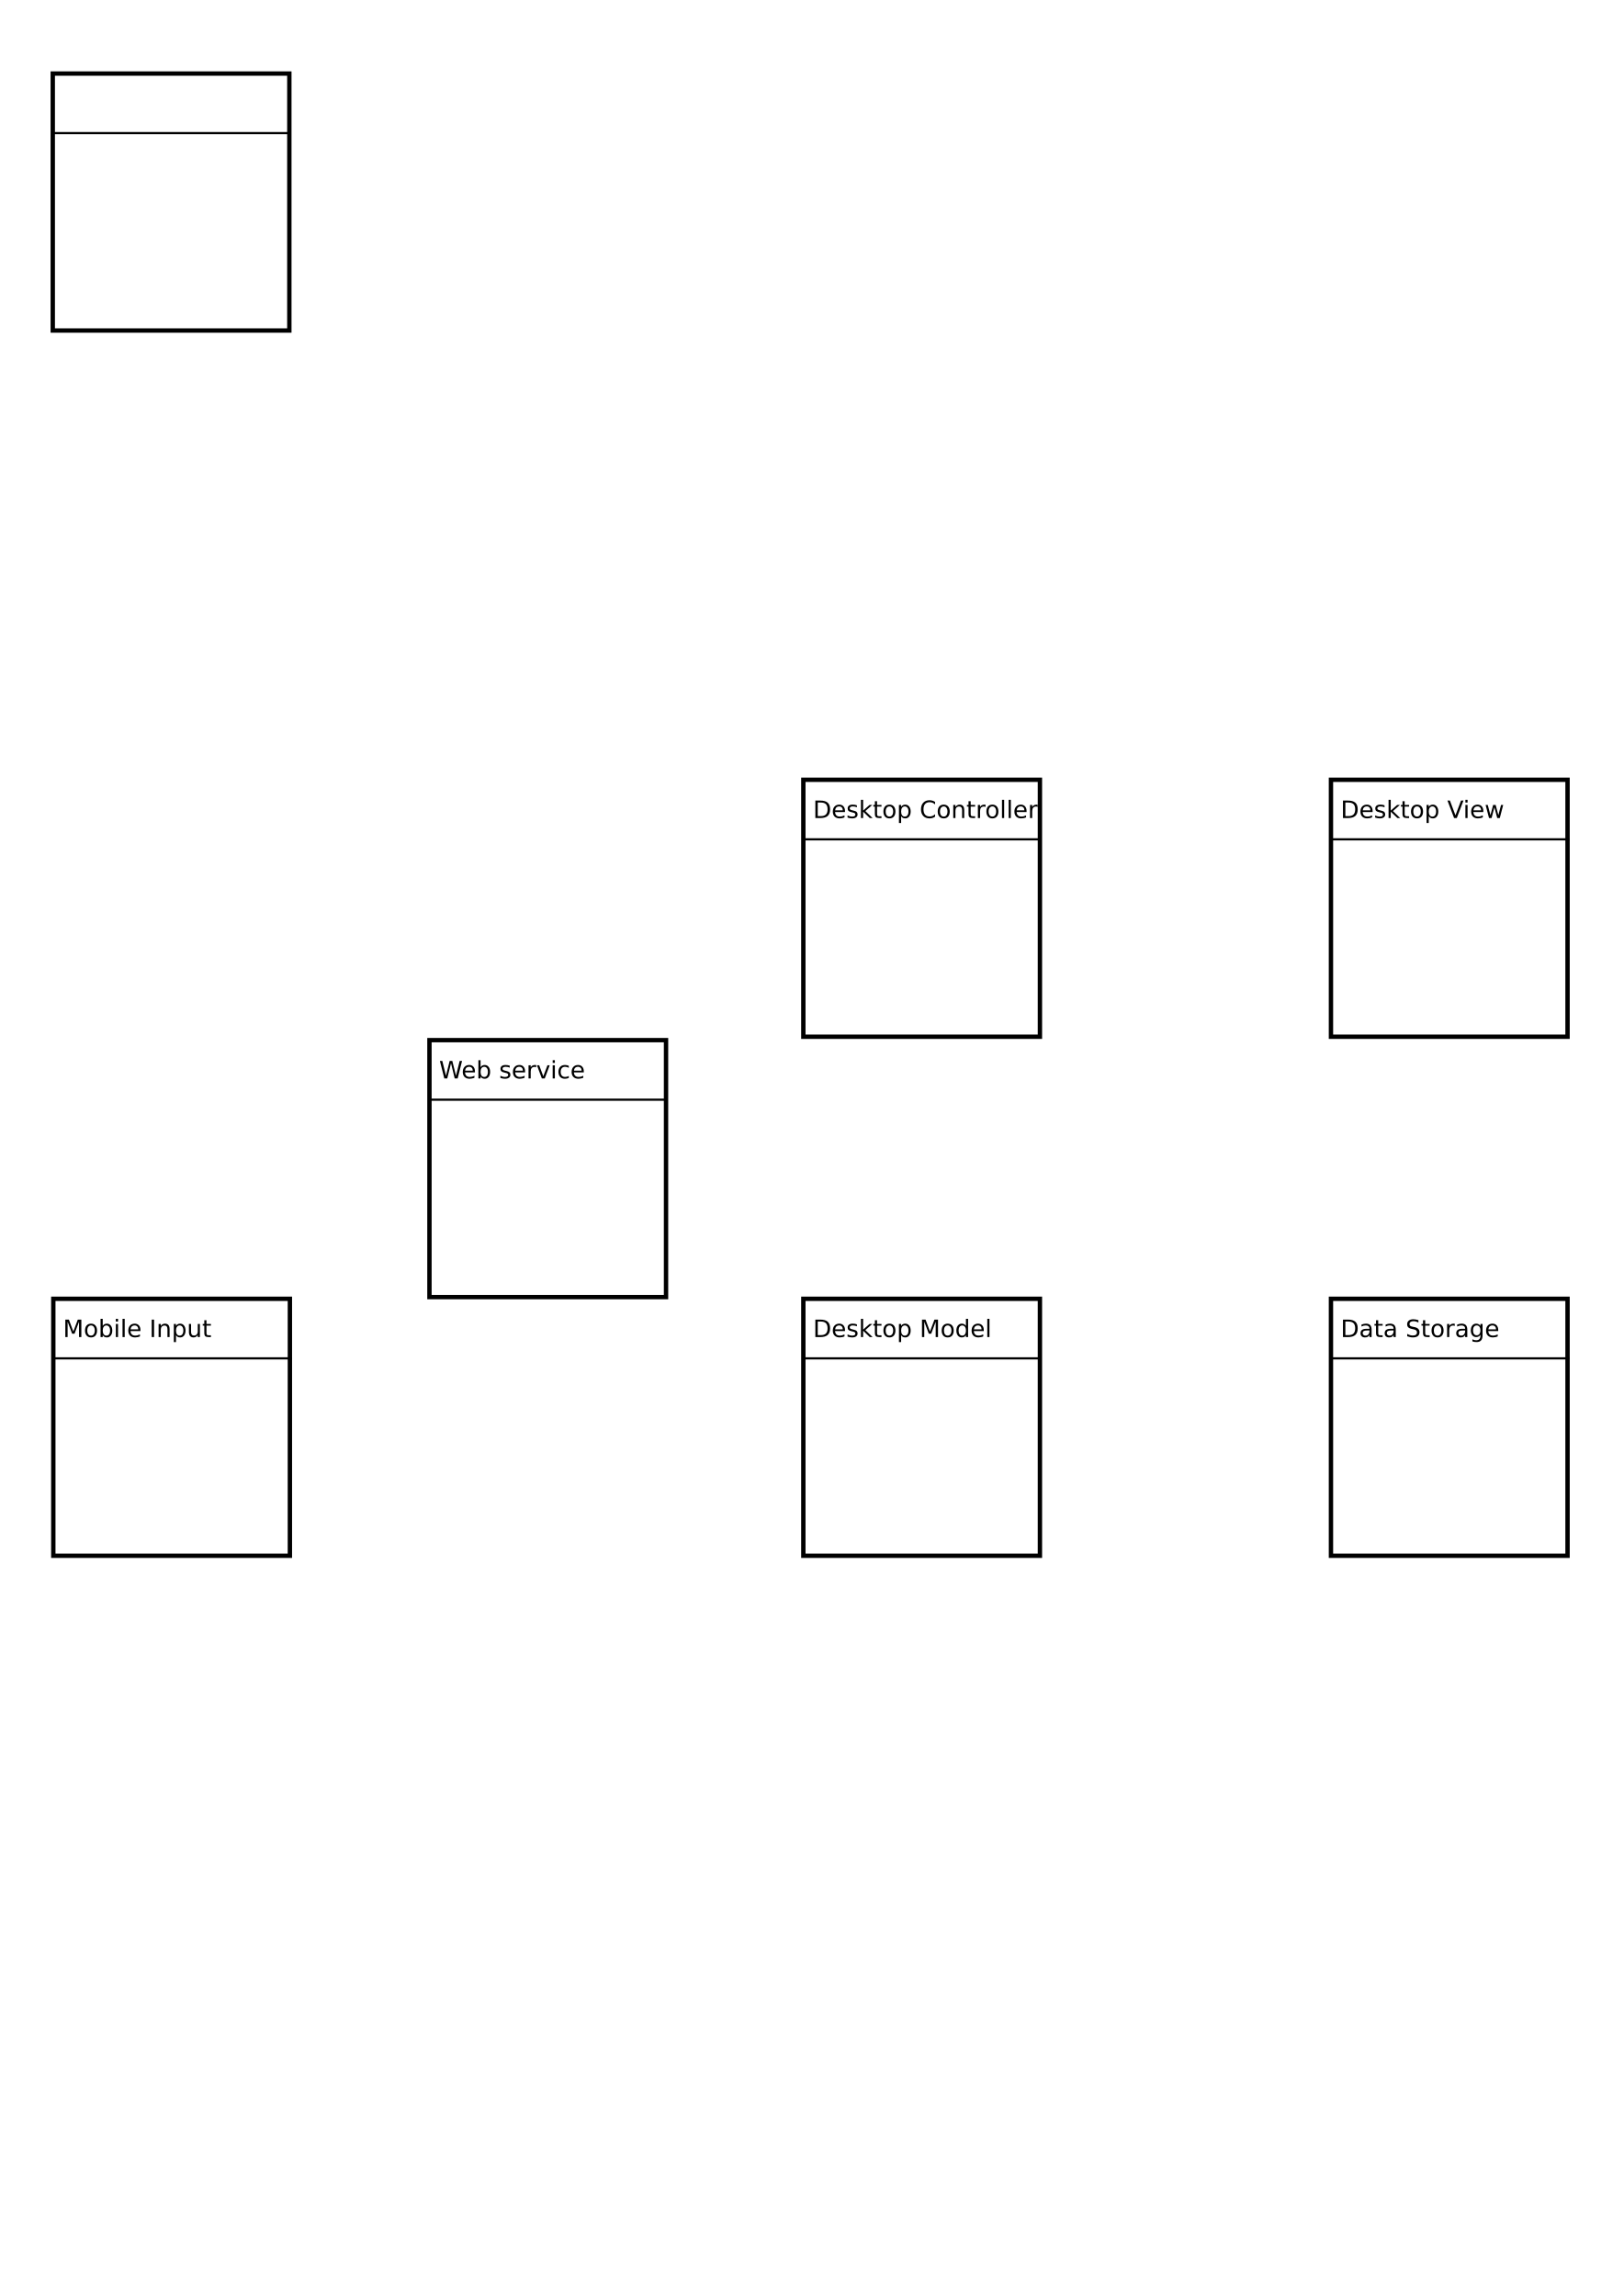
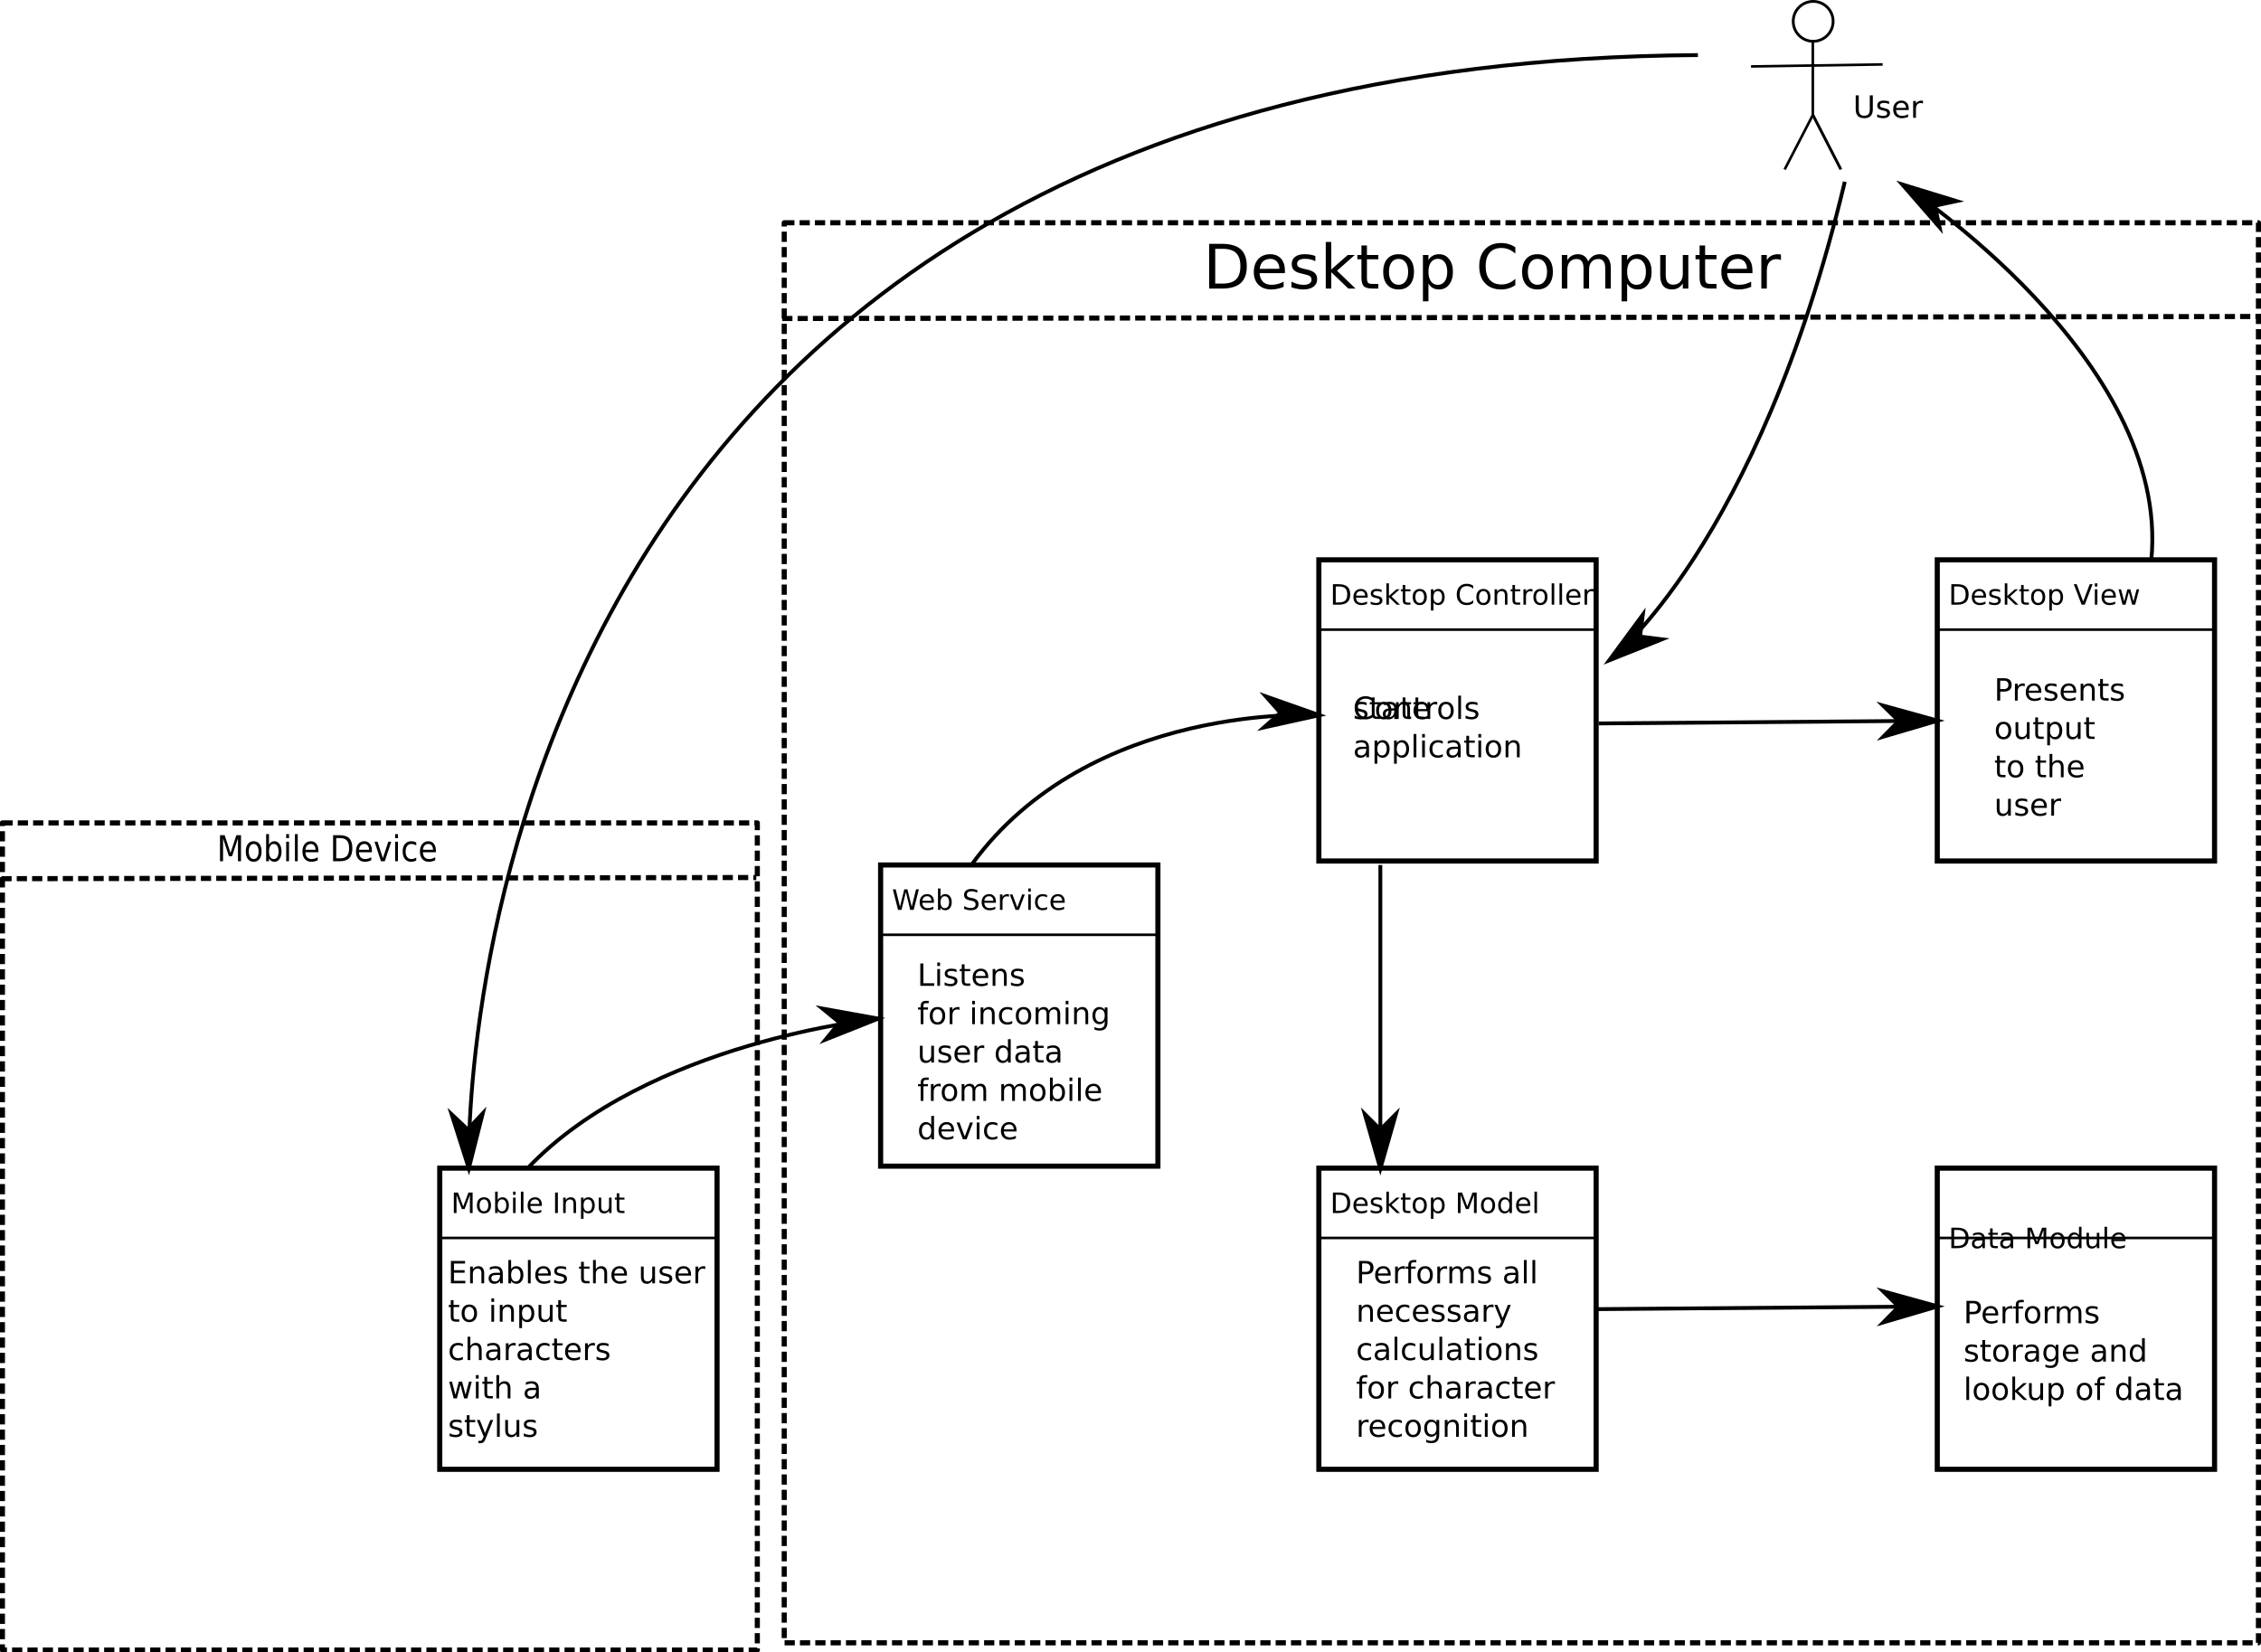
- <svg xmlns="http://www.w3.org/2000/svg" width="744.094" height="1052.362" id="svg2">
+ <svg xmlns="http://www.w3.org/2000/svg" width="884.021" height="645.823" id="svg2" version="1.0">
  <defs id="defs4">
-     </defs>
-   <g id="layer1">
-     <g id="g2387" transform="translate(-34.31882,-142.7351)">
-       <rect y="176.452" x="58.498" height="117.776" width="108.416" id="rect2383" style="fill:none;stroke:#000000;stroke-width:2;stroke-miterlimit:4;stroke-dasharray:none;stroke-opacity:1" />
-       <path id="path2385" d="M 58.498,203.751 L 167.694,203.751" style="fill:none;fill-rule:evenodd;stroke:#000000;stroke-width:1px;stroke-linecap:butt;stroke-linejoin:miter;stroke-opacity:1" />
-     </g>
+     <marker orient="auto" refY="0" refX="0" id="Arrow2Lend" style="overflow:visible">
+       <path id="path3869" style="font-size:12px;fill-rule:evenodd;stroke-width:0.625;stroke-linejoin:round" d="M 8.719,4.034 L -2.207,0.016 L 8.719,-4.002 C 6.973,-1.63 6.983,1.616 8.719,4.034 z" transform="matrix(-1.1,0,0,-1.1,-1.1,0)" />
+     </marker>
+     <marker orient="auto" refY="0" refX="0" id="Arrow2Lstart" style="overflow:visible">
+       <path id="path3866" style="font-size:12px;fill-rule:evenodd;stroke-width:0.625;stroke-linejoin:round" d="M 8.719,4.034 L -2.207,0.016 L 8.719,-4.002 C 6.973,-1.63 6.983,1.616 8.719,4.034 z" transform="matrix(1.1,0,0,1.1,1.1,0)" />
+     </marker>
+     <marker orient="auto" refY="0" refX="0" id="Arrow1Lstart" style="overflow:visible">
+       <path id="path3848" d="M 0,0 L 5,-5 L -12.5,0 L 5,5 L 0,0 z" style="fill-rule:evenodd;stroke:#000000;stroke-width:1pt;marker-start:none" transform="matrix(0.8,0,0,0.8,10,0)" />
+     </marker>
+     <marker orient="auto" refY="0" refX="0" id="Arrow1Lend" style="overflow:visible">
+       <path id="path3851" d="M 0,0 L 5,-5 L -12.5,0 L 5,5 L 0,0 z" style="fill-rule:evenodd;stroke:#000000;stroke-width:1pt;marker-start:none" transform="matrix(-0.8,0,0,-0.8,-10,0)" />
+     </marker>
+   </defs>
+   <g id="layer1" transform="translate(147.5061,-138.4763)">
    <g id="g2437" transform="translate(6.239786,76.0474)">
      <g transform="translate(132.0655,224.2423)" id="g2397">
        <rect style="fill:none;stroke:#000000;stroke-width:2;stroke-miterlimit:4;stroke-dasharray:none;stroke-opacity:1" id="rect2399" width="108.416" height="117.776" x="58.498" y="176.452" />
        <path style="fill:none;fill-rule:evenodd;stroke:#000000;stroke-width:1px;stroke-linecap:butt;stroke-linejoin:miter;stroke-opacity:1" d="M 58.498,203.751 L 167.694,203.751" id="path2401" />
      </g>
      <text id="text2433" y="418.244" x="194.993" style="font-size:40px;font-style:normal;font-weight:normal;fill:#000000;fill-opacity:1;stroke:none;stroke-width:1px;stroke-linecap:butt;stroke-linejoin:miter;stroke-opacity:1;font-family:Bitstream Vera Sans" xml:space="preserve">
-         <tspan style="font-size:11px" y="418.244" x="194.993" id="tspan2435">Web service</tspan>
+         <tspan style="font-size:11px" y="418.244" x="194.993" id="tspan2435">Web Service</tspan>
      </text>
    </g>
    <g id="g2444" transform="translate(177.5839,-43.28851)">
      <g transform="translate(132.0655,224.2423)" id="g2446">
        <rect style="fill:none;stroke:#000000;stroke-width:2;stroke-miterlimit:4;stroke-dasharray:none;stroke-opacity:1" id="rect2448" width="108.416" height="117.776" x="58.498" y="176.452" />
        <path style="fill:none;fill-rule:evenodd;stroke:#000000;stroke-width:1px;stroke-linecap:butt;stroke-linejoin:miter;stroke-opacity:1" d="M 58.498,203.751 L 167.694,203.751" id="path2450" />
      </g>
      <text id="text2452" y="418.244" x="194.993" style="font-size:40px;font-style:normal;font-weight:normal;fill:#000000;fill-opacity:1;stroke:none;stroke-width:1px;stroke-linecap:butt;stroke-linejoin:miter;stroke-opacity:1;font-family:Bitstream Vera Sans" xml:space="preserve">
        <tspan style="font-size:11px" y="418.244" x="194.993" id="tspan2454">Desktop Controller</tspan>
      </text>
    </g>
    <g id="g2456" transform="translate(419.3756,-43.28851)">
      <g transform="translate(132.0655,224.2423)" id="g2458">
        <rect style="fill:none;stroke:#000000;stroke-width:2;stroke-miterlimit:4;stroke-dasharray:none;stroke-opacity:1" id="rect2460" width="108.416" height="117.776" x="58.498" y="176.452" />
        <path style="fill:none;fill-rule:evenodd;stroke:#000000;stroke-width:1px;stroke-linecap:butt;stroke-linejoin:miter;stroke-opacity:1" d="M 58.498,203.751 L 167.694,203.751" id="path2462" />
      </g>
      <text id="text2464" y="418.244" x="194.993" style="font-size:40px;font-style:normal;font-weight:normal;fill:#000000;fill-opacity:1;stroke:none;stroke-width:1px;stroke-linecap:butt;stroke-linejoin:miter;stroke-opacity:1;font-family:Bitstream Vera Sans" xml:space="preserve">
        <tspan style="font-size:11px" y="418.244" x="194.993" id="tspan2514">Desktop View</tspan>
      </text>
    </g>
    <g id="g2468" transform="translate(419.3756,194.6033)">
      <g transform="translate(132.0655,224.2423)" id="g2470">
        <rect style="fill:none;stroke:#000000;stroke-width:2;stroke-miterlimit:4;stroke-dasharray:none;stroke-opacity:1" id="rect2472" width="108.416" height="117.776" x="58.498" y="176.452" />
        <path style="fill:none;fill-rule:evenodd;stroke:#000000;stroke-width:1px;stroke-linecap:butt;stroke-linejoin:miter;stroke-opacity:1" d="M 58.498,203.751 L 167.694,203.751" id="path2474" />
      </g>
      <text id="text2476" y="418.244" x="194.993" style="font-size:40px;font-style:normal;font-weight:normal;fill:#000000;fill-opacity:1;stroke:none;stroke-width:1px;stroke-linecap:butt;stroke-linejoin:miter;stroke-opacity:1;font-family:Bitstream Vera Sans" xml:space="preserve">
-         <tspan style="font-size:11px" y="418.244" x="194.993" id="tspan2478">Data Storage</tspan>
+         <tspan style="font-size:11px" y="431.994" x="194.993" id="tspan15937">Data Module</tspan>
      </text>
    </g>
    <g id="g2480" transform="translate(177.5839,194.6033)">
      <g transform="translate(132.0655,224.2423)" id="g2482">
        <rect style="fill:none;stroke:#000000;stroke-width:2;stroke-miterlimit:4;stroke-dasharray:none;stroke-opacity:1" id="rect2484" width="108.416" height="117.776" x="58.498" y="176.452" />
        <path style="fill:none;fill-rule:evenodd;stroke:#000000;stroke-width:1px;stroke-linecap:butt;stroke-linejoin:miter;stroke-opacity:1" d="M 58.498,203.751 L 167.694,203.751" id="path2486" />
      </g>
      <text id="text2488" y="418.244" x="194.993" style="font-size:40px;font-style:normal;font-weight:normal;fill:#000000;fill-opacity:1;stroke:none;stroke-width:1px;stroke-linecap:butt;stroke-linejoin:miter;stroke-opacity:1;font-family:Bitstream Vera Sans" xml:space="preserve">
        <tspan style="font-size:11px" y="418.244" x="194.993" id="tspan2490">Desktop Model</tspan>
      </text>
    </g>
    <g id="g2492" transform="translate(-166.1343,194.6033)">
      <g transform="translate(132.0655,224.2423)" id="g2494">
        <rect style="fill:none;stroke:#000000;stroke-width:2;stroke-miterlimit:4;stroke-dasharray:none;stroke-opacity:1" id="rect2496" width="108.416" height="117.776" x="58.498" y="176.452" />
        <path style="fill:none;fill-rule:evenodd;stroke:#000000;stroke-width:1px;stroke-linecap:butt;stroke-linejoin:miter;stroke-opacity:1" d="M 58.498,203.751 L 167.694,203.751" id="path2498" />
      </g>
      <text id="text2500" y="418.244" x="194.993" style="font-size:40px;font-style:normal;font-weight:normal;fill:#000000;fill-opacity:1;stroke:none;stroke-width:1px;stroke-linecap:butt;stroke-linejoin:miter;stroke-opacity:1;font-family:Bitstream Vera Sans" xml:space="preserve">
        <tspan style="font-size:11px" y="418.244" x="194.993" id="tspan2502">Mobile Input</tspan>
      </text>
    </g>
+     <g id="g3820">
+       <g id="g3812">
+         <rect style="fill:none;stroke:#000000;stroke-width:2;stroke-linejoin:round;stroke-miterlimit:4;stroke-dasharray:4, 2;stroke-dashoffset:0;stroke-opacity:1" id="rect2523" width="576.4" height="555.341" x="159.115" y="225.591" />
+         <path style="fill:none;fill-rule:evenodd;stroke:#000000;stroke-width:2;stroke-linecap:butt;stroke-linejoin:round;stroke-miterlimit:4;stroke-dasharray:4, 2;stroke-dashoffset:0;stroke-opacity:1" d="M 158.335,263.029 L 734.735,262.249" id="path3804" />
+       </g>
+       <text id="text3816" y="251.33" x="322.909" style="font-size:40px;font-style:normal;font-weight:normal;fill:#000000;fill-opacity:1;stroke:none;stroke-width:1px;stroke-linecap:butt;stroke-linejoin:miter;stroke-opacity:1;font-family:Bitstream Vera Sans" xml:space="preserve">
+         <tspan style="font-size:24px" y="251.33" x="322.909" id="tspan3818">Desktop Computer</tspan>
+       </text>
+     </g>
+     <path style="fill:none;fill-rule:evenodd;stroke:#000000;stroke-width:1.5;stroke-linecap:butt;stroke-linejoin:miter;marker-end:url(#Arrow1Lend);stroke-miterlimit:4;stroke-dasharray:none;stroke-opacity:1" d="M 58.545,595.578 C 105.56,545.882 195.727,536.847 195.727,536.847" id="path3843" />
+     <g id="g4643" transform="translate(12.96519,-132.8932)">
+       <path transform="translate(-0.6501616,0.3070207)" d="M 556.901,279.409 A 7.8,7.8 0 1 1 541.301,279.409 A 7.8,7.8 0 1 1 556.901,279.409 z" id="path4627" style="fill:none;stroke:#000000;stroke-width:1.093;stroke-linejoin:round;stroke-miterlimit:4;stroke-dasharray:none;stroke-dashoffset:0;stroke-opacity:1" />
+       <path id="path4629" d="M 524.142,297.348 L 575.62,296.568" style="fill:none;fill-rule:evenodd;stroke:#000000;stroke-width:1px;stroke-linecap:butt;stroke-linejoin:miter;stroke-opacity:1" />
+       <g id="g4639">
+         <path style="fill:none;fill-rule:evenodd;stroke:#000000;stroke-width:1.01px;stroke-linecap:butt;stroke-linejoin:miter;stroke-opacity:1" d="M 548.316,287.993 L 548.316,316.368 L 537.3,337.65" id="path4633" />
+         <path style="fill:none;fill-rule:evenodd;stroke:#000000;stroke-width:1.119px;stroke-linecap:butt;stroke-linejoin:miter;stroke-opacity:1" d="M 548.24,316.124 L 559.29,337.634" id="path4635" />
+       </g>
+     </g>
+     <path style="fill:none;fill-rule:evenodd;stroke:#000000;stroke-width:1.5;stroke-linecap:butt;stroke-linejoin:miter;marker-end:url(#Arrow1Lend);stroke-opacity:1;stroke-miterlimit:4;stroke-dasharray:none" d="M 232.293,476.742 C 278.752,412.746 368.147,418.148 368.147,418.148" id="path11032" />
+     <path style="fill:none;fill-rule:evenodd;stroke:#000000;stroke-width:1.5;stroke-linecap:butt;stroke-linejoin:miter;marker-end:url(#Arrow1Lend);stroke-opacity:1;stroke-miterlimit:4;stroke-dasharray:none" d="M 392.197,476.742 L 392.197,595.298" id="path11567" />
+     <path style="fill:none;fill-rule:evenodd;stroke:#000000;stroke-width:1.5;stroke-linecap:butt;stroke-linejoin:miter;marker-end:url(#Arrow1Lend);stroke-opacity:1;stroke-miterlimit:4;stroke-dasharray:none" d="M 476.471,650.441 L 609.939,649.361" id="path12102" />
+     <path style="fill:none;fill-rule:evenodd;stroke:#000000;stroke-width:1.5;stroke-linecap:butt;stroke-linejoin:miter;marker-end:url(#Arrow1Lend);stroke-opacity:1;stroke-miterlimit:4;stroke-dasharray:none" d="M 477.551,421.389 L 609.939,420.309" id="path12637" />
+     <path style="fill:none;fill-rule:evenodd;stroke:#000000;stroke-width:1.5;stroke-linecap:butt;stroke-linejoin:miter;marker-end:url(#Arrow1Lend);stroke-opacity:1;stroke-miterlimit:4;stroke-dasharray:none" d="M 516.352,160.019 C 22.693,163.042 35.799,595.203 35.799,595.203" id="path13711" />
+     <path style="fill:none;fill-rule:evenodd;stroke:#000000;stroke-width:1.5;stroke-linecap:butt;stroke-linejoin:miter;marker-end:url(#Arrow1Lend);stroke-opacity:1;stroke-miterlimit:4;stroke-dasharray:none" d="M 573.783,209.552 C 539.847,351.756 481.8,396.612 481.8,396.612" id="path14248" />
+     <path style="fill:none;fill-rule:evenodd;stroke:#000000;stroke-width:1.5;stroke-linecap:butt;stroke-linejoin:miter;marker-end:url(#Arrow1Lend);stroke-opacity:1;stroke-miterlimit:4;stroke-dasharray:none" d="M 693.638,357.406 C 701.201,278.772 596.399,210.705 596.399,210.705" id="path15318" />
+     <rect style="fill:none;stroke:#000000;stroke-width:2;stroke-linejoin:round;stroke-miterlimit:4;stroke-dasharray:4,2;stroke-dashoffset:0;stroke-opacity:1" id="rect15857" width="295.155" height="323.46" x="-146.561" y="460.293" />
+     <path style="fill:none;fill-rule:evenodd;stroke:#000000;stroke-width:2;stroke-linecap:butt;stroke-linejoin:round;stroke-miterlimit:4;stroke-dasharray:4,2;stroke-dashoffset:0;stroke-opacity:1" d="M -146.96,482.099 L 148.195,481.645" id="path15859" />
+     <text xml:space="preserve" style="font-size:21.845px;font-style:normal;font-weight:normal;fill:#000000;fill-opacity:1;stroke:none;stroke-width:1px;stroke-linecap:butt;stroke-linejoin:miter;stroke-opacity:1;font-family:Bitstream Vera Sans" x="-66.857" y="445.642" id="text15861" transform="scale(0.937632,1.066517)">
+       <tspan id="tspan15863" x="-66.857" y="445.642" style="font-size:13.107px">Mobile Device</tspan>
+     </text>
+     <text xml:space="preserve" style="font-size:12px;font-style:normal;font-weight:normal;fill:#000000;fill-opacity:1;stroke:none;stroke-width:1px;stroke-linecap:butt;stroke-linejoin:miter;stroke-opacity:1;font-family:Bitstream Vera Sans" x="528.992" y="281.166" id="text15865" transform="translate(-147.5061,138.4763)">
+       <tspan id="tspan15867" x="528.992" y="281.166">Controls </tspan>
+       <tspan x="528.992" y="296.166" id="tspan15869">application </tspan>
+       <tspan x="528.992" y="281.166" id="tspan15871">state</tspan>
+     </text>
+     <text xml:space="preserve" style="font-size:12px;font-style:normal;font-weight:normal;fill:#000000;fill-opacity:1;stroke:none;stroke-width:1px;stroke-linecap:butt;stroke-linejoin:miter;stroke-opacity:1;font-family:Bitstream Vera Sans" x="779.693" y="273.969" id="text15873" transform="translate(-147.5061,138.4763)">
+       <tspan id="tspan15875" x="779.693" y="273.969">Presents</tspan>
+       <tspan x="779.693" y="288.969" id="tspan15877">output</tspan>
+       <tspan x="779.693" y="303.969" id="tspan15879">to the</tspan>
+       <tspan x="779.693" y="318.969" id="tspan15881">user</tspan>
+     </text>
+     <text xml:space="preserve" style="font-size:12px;font-style:normal;font-weight:normal;fill:#000000;fill-opacity:1;stroke:none;stroke-width:1px;stroke-linecap:butt;stroke-linejoin:miter;stroke-opacity:1;font-family:Bitstream Vera Sans" x="211.153" y="524.001" id="text15883">
+       <tspan id="tspan15885" x="211.153" y="524.001">Listens </tspan>
+       <tspan x="211.153" y="539.001" id="tspan15887">for incoming</tspan>
+       <tspan x="211.153" y="554.001" id="tspan15889">user data</tspan>
+       <tspan x="211.153" y="569.001" id="tspan15891">from mobile</tspan>
+       <tspan x="211.153" y="584.001" id="tspan15893">device</tspan>
+     </text>
+     <text xml:space="preserve" style="font-size:12px;font-style:normal;font-weight:normal;fill:#000000;fill-opacity:1;stroke:none;stroke-width:1px;stroke-linecap:butt;stroke-linejoin:miter;stroke-opacity:1;font-family:Bitstream Vera Sans" x="382.685" y="640.355" id="text15895">
+       <tspan id="tspan15897" x="382.685" y="640.355">Performs all</tspan>
+       <tspan x="382.685" y="655.355" id="tspan15899">necessary</tspan>
+       <tspan x="382.685" y="670.355" id="tspan15901">calculations</tspan>
+       <tspan x="382.685" y="685.355" id="tspan15903">for character</tspan>
+       <tspan x="382.685" y="700.355" id="tspan15905">recognition</tspan>
+     </text>
+     <text xml:space="preserve" style="font-size:12px;font-style:normal;font-weight:normal;fill:#000000;fill-opacity:1;stroke:none;stroke-width:1px;stroke-linecap:butt;stroke-linejoin:miter;stroke-opacity:1;font-family:Bitstream Vera Sans" x="27.625" y="640.355" id="text15907">
+       <tspan x="27.625" y="640.355" id="tspan15911">Enables the user </tspan>
+       <tspan x="27.625" y="655.355" id="tspan15913">to input </tspan>
+       <tspan x="27.625" y="670.355" id="tspan15917">characters</tspan>
+       <tspan x="27.625" y="685.355" id="tspan15919">with a </tspan>
+       <tspan x="27.625" y="700.355" id="tspan15921">stylus</tspan>
+       <tspan x="27.625" y="715.355" id="tspan15915" />
+     </text>
+     <text xml:space="preserve" style="font-size:12px;font-style:normal;font-weight:normal;fill:#000000;fill-opacity:1;stroke:none;stroke-width:1px;stroke-linecap:butt;stroke-linejoin:miter;stroke-opacity:1;font-family:Bitstream Vera Sans" x="620.192" y="655.949" id="text15929">
+       <tspan id="tspan15931" x="620.192" y="655.949">Performs </tspan>
+       <tspan x="620.192" y="670.949" id="tspan15933">storage and</tspan>
+       <tspan x="620.192" y="685.949" id="tspan15935">lookup of data</tspan>
+     </text>
+     <text xml:space="preserve" style="font-size:12px;font-style:normal;font-weight:normal;fill:#000000;fill-opacity:1;stroke:none;stroke-width:1px;stroke-linecap:butt;stroke-linejoin:miter;stroke-opacity:1;font-family:Bitstream Vera Sans" x="577.009" y="184.535" id="text15939">
+       <tspan id="tspan15941" x="577.009" y="184.535">User</tspan>
+     </text>
  </g>
</svg>
